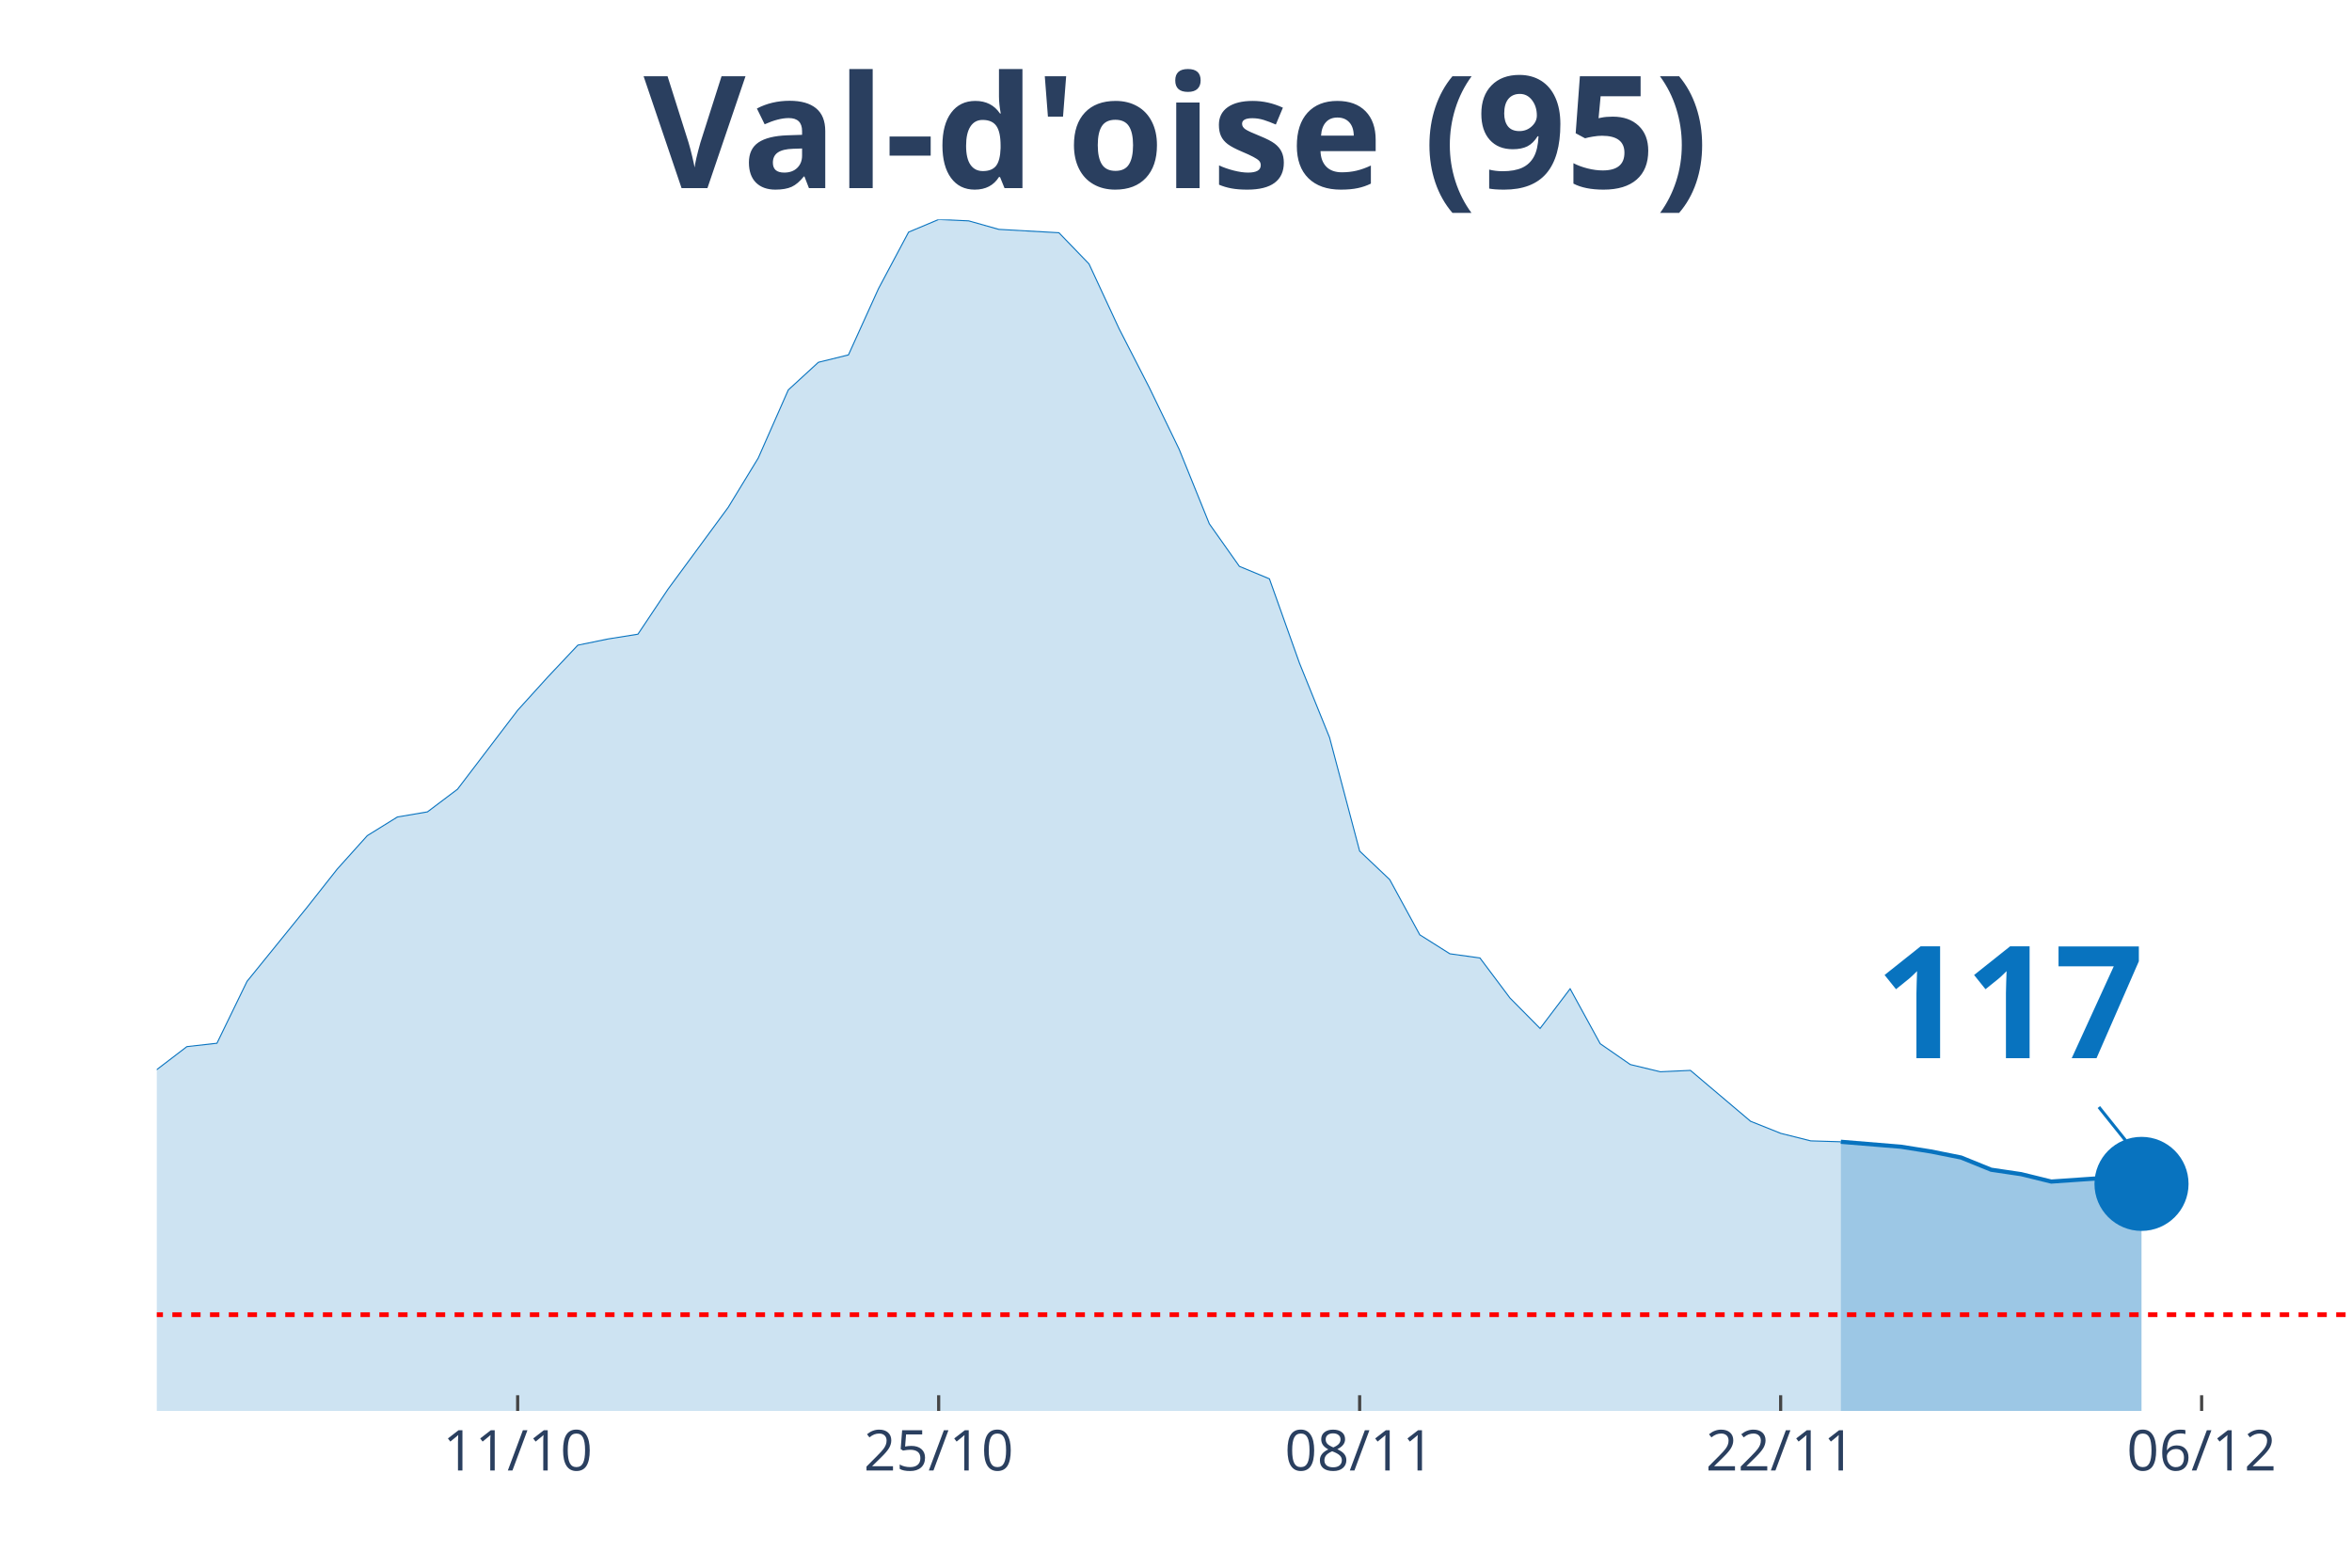
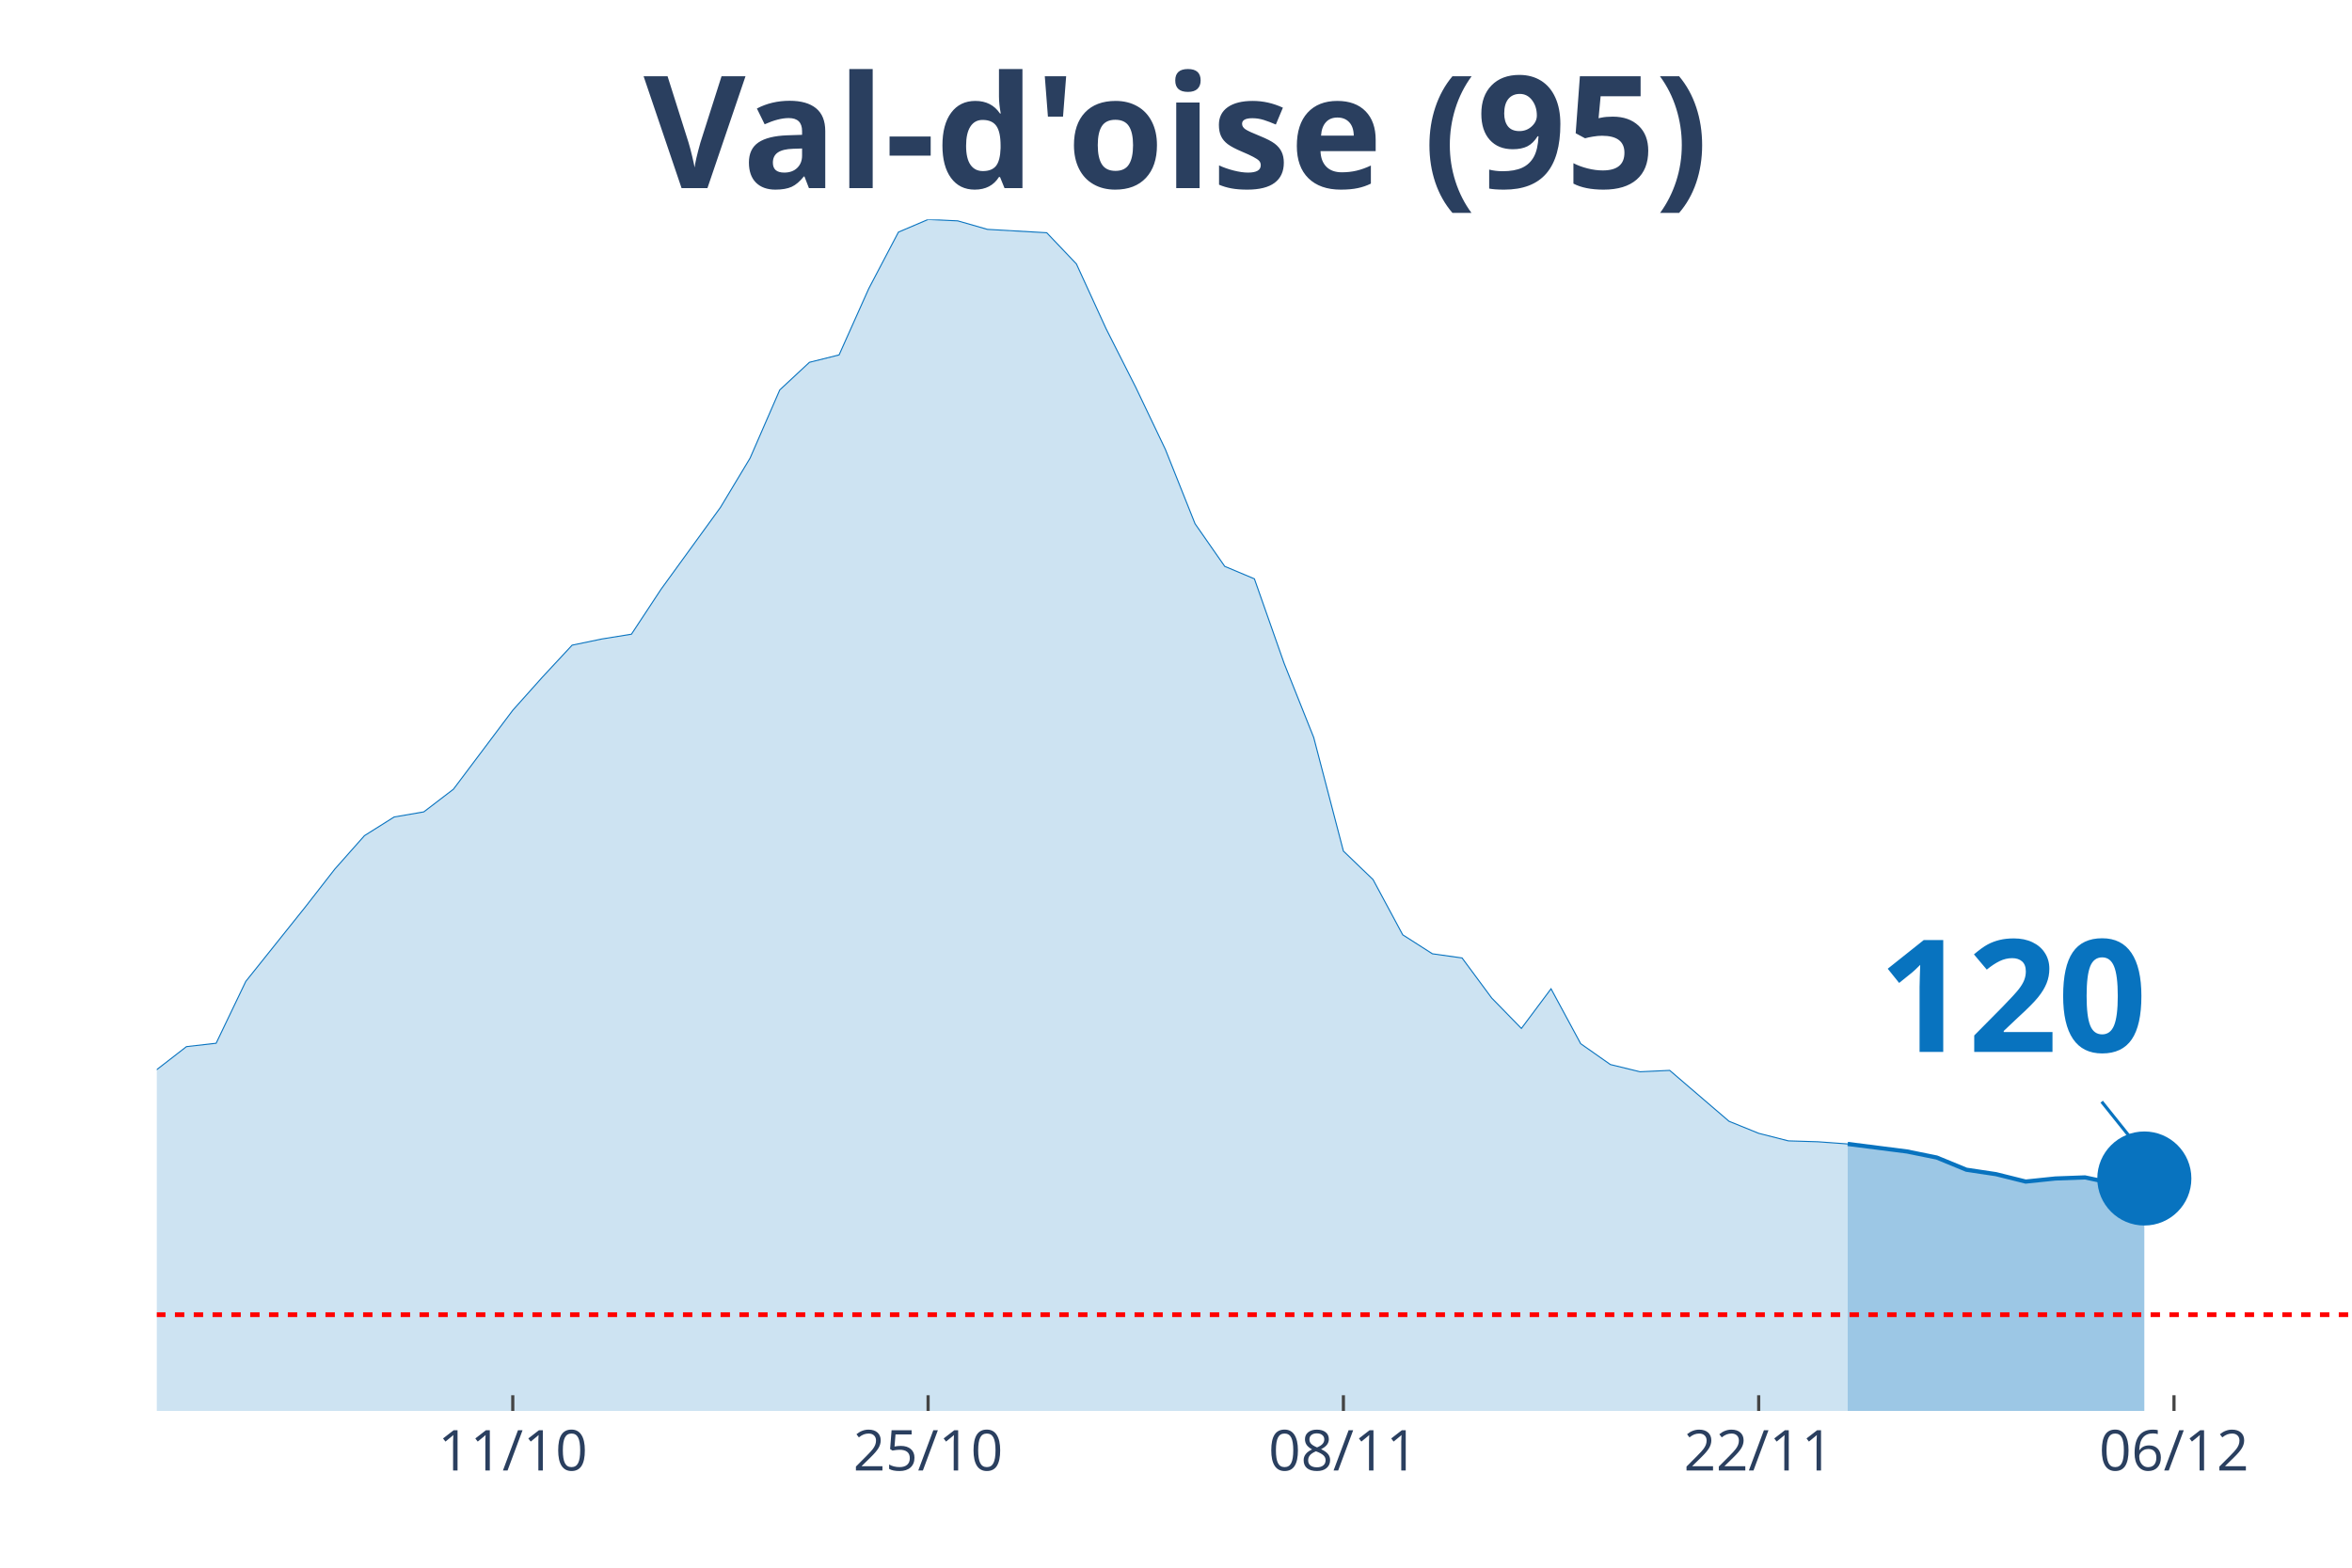
<svg xmlns="http://www.w3.org/2000/svg" class="main-svg" width="1125" height="750" style="" viewBox="0 0 750 500">
  <rect x="0" y="0" width="750" height="500" style="fill: rgb(0, 0, 0); fill-opacity: 0;" />
-   <defs id="defs-f16225">
+   <defs id="defs-c8f140">
    <g class="clips">
-       <clipPath id="clipf16225xyplot" class="plotclip">
+       <clipPath id="clipc8f140xyplot" class="plotclip">
        <rect width="700" height="380" />
      </clipPath>
-       <clipPath class="axesclip" id="clipf16225x">
+       <clipPath class="axesclip" id="clipc8f140x">
        <rect x="50" y="0" width="700" height="500" />
      </clipPath>
-       <clipPath class="axesclip" id="clipf16225y">
+       <clipPath class="axesclip" id="clipc8f140y">
        <rect x="0" y="70" width="750" height="380" />
      </clipPath>
-       <clipPath class="axesclip" id="clipf16225xy">
+       <clipPath class="axesclip" id="clipc8f140xy">
        <rect x="50" y="70" width="700" height="380" />
      </clipPath>
    </g>
    <g class="gradients" />
  </defs>
  <g class="bglayer">
    <rect class="bg" x="50" y="70" width="700" height="380" style="fill: rgb(0, 0, 0); fill-opacity: 0; stroke-width: 0;" />
  </g>
  <g class="layer-below">
    <g class="imagelayer" />
    <g class="shapelayer" />
  </g>
  <g class="cartesianlayer">
    <g class="subplot xy">
      <g class="layer-subplot">
        <g class="shapelayer" />
        <g class="imagelayer" />
      </g>
      <g class="gridlayer">
        <g class="x">
-           <path class="xgrid crisp" transform="translate(165.07,0)" d="M0,70v380" style="stroke: rgb(255, 255, 255); stroke-opacity: 1; stroke-width: 1px;" />
-           <path class="xgrid crisp" transform="translate(299.32,0)" d="M0,70v380" style="stroke: rgb(255, 255, 255); stroke-opacity: 1; stroke-width: 1px;" />
-           <path class="xgrid crisp" transform="translate(433.56,0)" d="M0,70v380" style="stroke: rgb(255, 255, 255); stroke-opacity: 1; stroke-width: 1px;" />
-           <path class="xgrid crisp" transform="translate(567.81,0)" d="M0,70v380" style="stroke: rgb(255, 255, 255); stroke-opacity: 1; stroke-width: 1px;" />
-           <path class="xgrid crisp" transform="translate(702.05,0)" d="M0,70v380" style="stroke: rgb(255, 255, 255); stroke-opacity: 1; stroke-width: 1px;" />
+           <path class="xgrid crisp" transform="translate(163.51,0)" d="M0,70v380" style="stroke: rgb(255, 255, 255); stroke-opacity: 1; stroke-width: 1px;" />
+           <path class="xgrid crisp" transform="translate(295.95,0)" d="M0,70v380" style="stroke: rgb(255, 255, 255); stroke-opacity: 1; stroke-width: 1px;" />
+           <path class="xgrid crisp" transform="translate(428.38,0)" d="M0,70v380" style="stroke: rgb(255, 255, 255); stroke-opacity: 1; stroke-width: 1px;" />
+           <path class="xgrid crisp" transform="translate(560.81,0)" d="M0,70v380" style="stroke: rgb(255, 255, 255); stroke-opacity: 1; stroke-width: 1px;" />
+           <path class="xgrid crisp" transform="translate(693.24,0)" d="M0,70v380" style="stroke: rgb(255, 255, 255); stroke-opacity: 1; stroke-width: 1px;" />
        </g>
        <g class="y" />
      </g>
      <g class="zerolinelayer" />
      <path class="xlines-below" />
      <path class="ylines-below" />
      <g class="overlines-below" />
      <g class="xaxislayer-below" />
      <g class="yaxislayer-below" />
      <g class="overaxes-below" />
-       <g class="plot" transform="translate(50, 70)" clip-path="url('#clipf16225xyplot')">
+       <g class="plot" transform="translate(50, 70)" clip-path="url('#clipc8f140xyplot')">
        <g class="scatterlayer mlayer">
-           <g class="trace scatter tracebd35f5" style="stroke-miterlimit: 2;">
+           <g class="trace scatter trace7a827e" style="stroke-miterlimit: 2;">
            <g class="fills">
              <g>
-                 <path class="js-fill" d="M536.99,380L-1304.11,380L-1304.11,370.6L-1169.86,373.51L-1160.27,374.2L-853.42,375.57L-843.84,375.52L-709.59,370.26L-700,368.64L-489.04,362.59L-479.45,360.96L-354.79,340.99L-345.21,336.86L-326.03,334.55L-316.44,334.4L-287.67,324.76L-278.08,323.09L-220.55,309.66L-210.96,305.18L-201.37,301.44L-191.78,302.77L-182.19,302.57L-172.6,297.65L-124.66,277.19L-115.07,277.09L-95.89,275.96L-86.3,278.91L-76.71,281.27L-67.12,280.63L-57.53,283.39L-47.95,284.08L-38.36,287.57L-28.77,286.59L-19.18,282.9L-9.59,276.55L0,271.14L9.59,263.81L19.18,262.73L28.77,243L47.95,219.34L57.53,207.19L67.12,196.52L76.71,190.57L86.3,188.94L95.89,181.71L115.07,156.53L124.66,145.95L134.25,135.77L143.84,133.8L153.42,132.27L163.01,117.91L182.19,91.84L191.78,76.1L201.37,54.36L210.96,45.55L220.55,43.19L230.14,22.04L239.73,4.03L249.32,0L258.9,0.44L268.49,3.15L287.67,4.23L297.26,14.17L306.85,34.83L316.44,53.52L326.03,73.34L335.62,97.05L345.21,110.63L354.79,114.61L364.38,141.52L373.97,165.23L383.56,201.44L393.15,210.54L402.74,228.15L412.33,234.2L421.92,235.53L431.51,248.32L441.1,258.01L450.68,245.36L460.27,262.88L469.86,269.52L479.45,271.83L489.04,271.39L508.22,287.62L517.81,291.46L527.4,293.87L536.99,294.16" style="fill: rgb(8, 115, 191); fill-opacity: 0.2; stroke-width: 0;" />
+                 <path class="js-fill" d="M539.19,380L-1286.49,380L-1286.49,370.6L-1154.05,373.51L-1144.59,374.2L-841.89,375.57L-832.43,375.52L-700,370.26L-690.54,368.64L-491.89,362.64L-482.43,362.59L-350,340.99L-340.54,336.86L-321.62,334.55L-312.16,334.4L-283.78,324.76L-274.32,323.09L-217.57,309.66L-208.11,305.18L-198.65,301.44L-189.19,302.77L-179.73,302.57L-170.27,297.65L-122.97,277.19L-113.51,277.09L-94.59,275.96L-85.14,278.91L-75.68,281.27L-66.22,280.63L-56.76,283.39L-47.3,284.08L-37.84,287.57L-28.38,286.59L-18.92,282.9L-9.46,276.55L0,271.14L9.46,263.81L18.92,262.73L28.38,243L47.3,219.34L56.76,207.19L66.22,196.52L75.68,190.57L85.14,188.94L94.59,181.71L113.51,156.53L122.97,145.95L132.43,135.77L141.89,133.8L151.35,132.27L160.81,117.91L179.73,91.84L189.19,76.1L198.65,54.36L208.11,45.55L217.57,43.19L227.03,22.04L236.49,4.03L245.95,0L255.41,0.44L264.86,3.15L283.78,4.23L293.24,14.17L302.7,34.83L312.16,53.52L321.62,73.34L331.08,97.05L340.54,110.63L350,114.61L359.46,141.52L368.92,165.23L378.38,201.44L387.84,210.54L397.3,228.15L406.76,234.2L416.22,235.53L425.68,248.32L435.14,258.01L444.59,245.36L454.05,262.88L463.51,269.52L472.97,271.83L482.43,271.39L501.35,287.62L510.81,291.46L520.27,293.87L529.73,294.16L539.19,294.85" style="fill: rgb(8, 115, 191); fill-opacity: 0.2; stroke-width: 0;" />
              </g>
            </g>
            <g class="errorbars" />
            <g class="lines">
-               <path class="js-line" d="M-1304.11,370.6L-1169.86,373.51L-1160.27,374.2L-853.42,375.57L-843.84,375.52L-709.59,370.26L-700,368.64L-489.04,362.59L-479.45,360.96L-354.79,340.99L-345.21,336.86L-326.03,334.55L-316.44,334.4L-287.67,324.76L-278.08,323.09L-220.55,309.66L-210.96,305.18L-201.37,301.44L-191.78,302.77L-182.19,302.57L-172.6,297.65L-124.66,277.19L-115.07,277.09L-95.89,275.96L-86.3,278.91L-76.71,281.27L-67.12,280.63L-57.53,283.39L-47.95,284.08L-38.36,287.57L-28.77,286.59L-19.18,282.9L-9.59,276.55L0,271.14L9.59,263.81L19.18,262.73L28.77,243L47.95,219.34L57.53,207.19L67.12,196.52L76.71,190.57L86.3,188.94L95.89,181.71L115.07,156.53L124.66,145.95L134.25,135.77L143.84,133.8L153.42,132.27L163.01,117.91L182.19,91.84L191.78,76.1L201.37,54.36L210.96,45.55L220.55,43.19L230.14,22.04L239.73,4.03L249.32,0L258.9,0.44L268.49,3.15L287.67,4.23L297.26,14.17L306.85,34.83L316.44,53.52L326.03,73.34L335.62,97.05L345.21,110.63L354.79,114.61L364.38,141.52L373.97,165.23L383.56,201.44L393.15,210.54L402.74,228.15L412.33,234.2L421.92,235.53L431.51,248.32L441.1,258.01L450.68,245.36L460.27,262.88L469.86,269.52L479.45,271.83L489.04,271.39L508.22,287.62L517.81,291.46L527.4,293.87L536.99,294.16" style="vector-effect: non-scaling-stroke; fill: none; stroke: rgb(8, 115, 191); stroke-opacity: 1; stroke-width: 0.5px; opacity: 1;" />
+               <path class="js-line" d="M-1286.49,370.6L-1154.05,373.51L-1144.59,374.2L-841.89,375.57L-832.43,375.52L-700,370.26L-690.54,368.64L-491.89,362.64L-482.43,362.59L-350,340.99L-340.54,336.86L-321.62,334.55L-312.16,334.4L-283.78,324.76L-274.32,323.09L-217.57,309.66L-208.11,305.18L-198.65,301.44L-189.19,302.77L-179.73,302.57L-170.27,297.65L-122.97,277.19L-113.51,277.09L-94.59,275.96L-85.14,278.91L-75.68,281.27L-66.22,280.63L-56.76,283.39L-47.3,284.08L-37.84,287.57L-28.38,286.59L-18.92,282.9L-9.46,276.55L0,271.14L9.46,263.81L18.92,262.73L28.38,243L47.3,219.34L56.76,207.19L66.22,196.52L75.68,190.57L85.14,188.94L94.59,181.71L113.51,156.53L122.97,145.95L132.43,135.77L141.89,133.8L151.35,132.27L160.81,117.91L179.73,91.84L189.19,76.1L198.65,54.36L208.11,45.55L217.57,43.19L227.03,22.04L236.49,4.03L245.95,0L255.41,0.44L264.86,3.15L283.78,4.23L293.24,14.17L302.7,34.83L312.16,53.52L321.62,73.34L331.08,97.05L340.54,110.63L350,114.61L359.46,141.52L368.92,165.23L378.38,201.44L387.84,210.54L397.3,228.15L406.76,234.2L416.22,235.53L425.68,248.32L435.14,258.01L444.59,245.36L454.05,262.88L463.51,269.52L472.97,271.83L482.43,271.39L501.35,287.62L510.81,291.46L520.27,293.87L529.73,294.16L539.19,294.85" style="vector-effect: non-scaling-stroke; fill: none; stroke: rgb(8, 115, 191); stroke-opacity: 1; stroke-width: 0.5px; opacity: 1;" />
            </g>
            <g class="points" />
            <g class="text" />
          </g>
-           <g class="trace scatter trace837542" style="stroke-miterlimit: 2;">
+           <g class="trace scatter tracea993a2" style="stroke-miterlimit: 2;">
            <g class="fills">
              <g>
-                 <path class="js-fill" d="M632.88,380L536.99,380L536.99,294.16L556.16,295.74L565.75,297.26L575.34,299.18L584.93,303.07L594.52,304.49L604.11,306.85L623.29,305.52L632.88,307.59" style="fill: rgb(8, 115, 191); fill-opacity: 0.4; stroke-width: 0;" />
+                 <path class="js-fill" d="M633.78,380L539.19,380L539.19,294.85L558.11,297.26L567.57,299.18L577.03,303.07L586.49,304.49L595.95,306.85L605.41,305.87L614.86,305.52L624.32,307.54L633.78,305.87" style="fill: rgb(8, 115, 191); fill-opacity: 0.4; stroke-width: 0;" />
              </g>
            </g>
            <g class="errorbars" />
            <g class="lines">
-               <path class="js-line" d="M536.99,294.16L556.16,295.74L565.75,297.26L575.34,299.18L584.93,303.07L594.52,304.49L604.11,306.85L623.29,305.52L632.88,307.59" style="vector-effect: non-scaling-stroke; fill: none; stroke: rgb(8, 115, 191); stroke-opacity: 1; stroke-width: 2px; opacity: 1;" />
+               <path class="js-line" d="M539.19,294.85L558.11,297.26L567.57,299.18L577.03,303.07L586.49,304.49L595.95,306.85L605.41,305.87L614.86,305.52L624.32,307.54L633.78,305.87" style="vector-effect: non-scaling-stroke; fill: none; stroke: rgb(8, 115, 191); stroke-opacity: 1; stroke-width: 2px; opacity: 1;" />
            </g>
            <g class="points" />
            <g class="text" />
          </g>
-           <g class="trace scatter trace03ec39" style="stroke-miterlimit: 2; opacity: 1;">
+           <g class="trace scatter trace800ec8" style="stroke-miterlimit: 2; opacity: 1;">
            <g class="fills" />
            <g class="errorbars" />
            <g class="lines" />
            <g class="points">
-               <path class="point" transform="translate(632.88,307.59)" d="M15,0A15,15 0 1,1 0,-15A15,15 0 0,1 15,0Z" style="opacity: 1; stroke-width: 0px; fill: rgb(8, 115, 191); fill-opacity: 1;" />
+               <path class="point" transform="translate(633.78,305.87)" d="M15,0A15,15 0 1,1 0,-15A15,15 0 0,1 15,0Z" style="opacity: 1; stroke-width: 0px; fill: rgb(8, 115, 191); fill-opacity: 1;" />
            </g>
            <g class="text" />
          </g>
        </g>
      </g>
      <g class="overplot" />
      <path class="xlines-above crisp" style="fill: none; stroke-width: 1px; stroke: rgb(0, 0, 0); stroke-opacity: 0;" d="" />
      <path class="ylines-above crisp" style="fill: none;" d="M0,0" />
      <g class="overlines-above" />
      <g class="xaxislayer-above">
-         <path class="xtick ticks crisp" d="M0,450v-5" transform="translate(165.07,0)" style="stroke: rgb(68, 68, 68); stroke-opacity: 1; stroke-width: 1px;" />
-         <path class="xtick ticks crisp" d="M0,450v-5" transform="translate(299.32,0)" style="stroke: rgb(68, 68, 68); stroke-opacity: 1; stroke-width: 1px;" />
-         <path class="xtick ticks crisp" d="M0,450v-5" transform="translate(433.56,0)" style="stroke: rgb(68, 68, 68); stroke-opacity: 1; stroke-width: 1px;" />
-         <path class="xtick ticks crisp" d="M0,450v-5" transform="translate(567.81,0)" style="stroke: rgb(68, 68, 68); stroke-opacity: 1; stroke-width: 1px;" />
-         <path class="xtick ticks crisp" d="M0,450v-5" transform="translate(702.05,0)" style="stroke: rgb(68, 68, 68); stroke-opacity: 1; stroke-width: 1px;" />
+         <path class="xtick ticks crisp" d="M0,450v-5" transform="translate(163.51,0)" style="stroke: rgb(68, 68, 68); stroke-opacity: 1; stroke-width: 1px;" />
+         <path class="xtick ticks crisp" d="M0,450v-5" transform="translate(295.95,0)" style="stroke: rgb(68, 68, 68); stroke-opacity: 1; stroke-width: 1px;" />
+         <path class="xtick ticks crisp" d="M0,450v-5" transform="translate(428.38,0)" style="stroke: rgb(68, 68, 68); stroke-opacity: 1; stroke-width: 1px;" />
+         <path class="xtick ticks crisp" d="M0,450v-5" transform="translate(560.81,0)" style="stroke: rgb(68, 68, 68); stroke-opacity: 1; stroke-width: 1px;" />
+         <path class="xtick ticks crisp" d="M0,450v-5" transform="translate(693.24,0)" style="stroke: rgb(68, 68, 68); stroke-opacity: 1; stroke-width: 1px;" />
        <g class="xtick">
-           <text text-anchor="middle" x="0" y="469" transform="translate(165.07,0)" style="font-family: 'Open Sans', verdana, arial, sans-serif; font-size: 18px; fill: rgb(42, 63, 95); fill-opacity: 1; white-space: pre;">11/10</text>
+           <text text-anchor="middle" x="0" y="469" transform="translate(163.51,0)" style="font-family: 'Open Sans', verdana, arial, sans-serif; font-size: 18px; fill: rgb(42, 63, 95); fill-opacity: 1; white-space: pre;">11/10</text>
        </g>
        <g class="xtick">
-           <text text-anchor="middle" x="0" y="469" transform="translate(299.32,0)" style="font-family: 'Open Sans', verdana, arial, sans-serif; font-size: 18px; fill: rgb(42, 63, 95); fill-opacity: 1; white-space: pre;">25/10</text>
+           <text text-anchor="middle" x="0" y="469" transform="translate(295.95,0)" style="font-family: 'Open Sans', verdana, arial, sans-serif; font-size: 18px; fill: rgb(42, 63, 95); fill-opacity: 1; white-space: pre;">25/10</text>
        </g>
        <g class="xtick">
-           <text text-anchor="middle" x="0" y="469" transform="translate(433.56,0)" style="font-family: 'Open Sans', verdana, arial, sans-serif; font-size: 18px; fill: rgb(42, 63, 95); fill-opacity: 1; white-space: pre;">08/11</text>
+           <text text-anchor="middle" x="0" y="469" transform="translate(428.38,0)" style="font-family: 'Open Sans', verdana, arial, sans-serif; font-size: 18px; fill: rgb(42, 63, 95); fill-opacity: 1; white-space: pre;">08/11</text>
        </g>
        <g class="xtick">
-           <text text-anchor="middle" x="0" y="469" transform="translate(567.81,0)" style="font-family: 'Open Sans', verdana, arial, sans-serif; font-size: 18px; fill: rgb(42, 63, 95); fill-opacity: 1; white-space: pre;">22/11</text>
+           <text text-anchor="middle" x="0" y="469" transform="translate(560.81,0)" style="font-family: 'Open Sans', verdana, arial, sans-serif; font-size: 18px; fill: rgb(42, 63, 95); fill-opacity: 1; white-space: pre;">22/11</text>
        </g>
        <g class="xtick">
-           <text text-anchor="middle" x="0" y="469" transform="translate(702.05,0)" style="font-family: 'Open Sans', verdana, arial, sans-serif; font-size: 18px; fill: rgb(42, 63, 95); fill-opacity: 1; white-space: pre;">06/12</text>
+           <text text-anchor="middle" x="0" y="469" transform="translate(693.24,0)" style="font-family: 'Open Sans', verdana, arial, sans-serif; font-size: 18px; fill: rgb(42, 63, 95); fill-opacity: 1; white-space: pre;">06/12</text>
        </g>
      </g>
      <g class="yaxislayer-above" />
      <g class="overaxes-above" />
    </g>
  </g>
  <g class="polarlayer" />
  <g class="ternarylayer" />
  <g class="geolayer" />
  <g class="funnelarealayer" />
  <g class="pielayer" />
  <g class="treemaplayer" />
  <g class="sunburstlayer" />
  <g class="glimages" />
-   <defs id="topdefs-f16225">
+   <defs id="topdefs-c8f140">
    <g class="clips" />
  </defs>
  <g class="layer-above">
    <g class="imagelayer" />
    <g class="shapelayer">
-       <path data-index="0" fill-rule="evenodd" d="M-5339.04,419.3L1670.55,419.3" clip-path="url('#clipf16225xy')" style="opacity: 1; stroke: rgb(255, 0, 0); stroke-opacity: 1; fill: rgb(0, 0, 0); fill-opacity: 0; stroke-dasharray: 3px, 3px; stroke-width: 1.5px;" />
+       <path data-index="0" fill-rule="evenodd" d="M-5266.22,419.3L1648.65,419.3" clip-path="url('#clipc8f140xy')" style="opacity: 1; stroke: rgb(255, 0, 0); stroke-opacity: 1; fill: rgb(0, 0, 0); fill-opacity: 0; stroke-dasharray: 3px, 3px; stroke-width: 1.5px;" />
    </g>
  </g>
  <g class="infolayer">
    <g class="g-gtitle">
      <text class="gtitle" x="375" y="25" text-anchor="middle" dy="0.7em" style="font-family: 'Open Sans', verdana, arial, sans-serif; font-size: 50px; fill: rgb(42, 63, 95); opacity: 1; font-weight: normal; white-space: pre;">
        <tspan style="font-weight:bold">Val-d'oise (95)</tspan>
      </text>
    </g>
    <g class="g-xtitle" />
    <g class="annotation" data-index="0" style="opacity: 1;">
-       <g class="annotation-text-g" transform="rotate(0,640.88,317.59)">
-         <g class="cursor-pointer" transform="translate(583, 282)">
+       <g class="annotation-text-g" transform="rotate(0,641.78,315.87)">
+         <g class="cursor-pointer" transform="translate(584, 280)">
          <rect class="bg" x="0.5" y="0.5" width="115" height="71" style="stroke-width: 1px; stroke: rgb(0, 0, 0); stroke-opacity: 0; fill: rgb(255, 255, 255); fill-opacity: 0.6;" />
          <text class="annotation-text" text-anchor="middle" x="57.812" y="55.5" style="font-family: 'Open Sans', verdana, arial, sans-serif; font-size: 50px; fill: rgb(8, 115, 191); fill-opacity: 1; white-space: pre;">
-             <tspan style="font-weight:bold">117 </tspan>
+             <tspan style="font-weight:bold">120 </tspan>
          </text>
        </g>
      </g>
      <g class="annotation-arrow-g" style="opacity: 1;">
-         <path d="M669.28,353.09L680.88,367.59" style="stroke-width: 1px; stroke: rgb(8, 115, 191); stroke-opacity: 1; stroke-dasharray: 0px, 0px, 18.569px, 18.569px;" />
+         <path d="M670.18,351.37L681.78,365.87" style="stroke-width: 1px; stroke: rgb(8, 115, 191); stroke-opacity: 1; stroke-dasharray: 0px, 0px, 18.569px, 18.569px;" />
      </g>
    </g>
  </g>
</svg>
